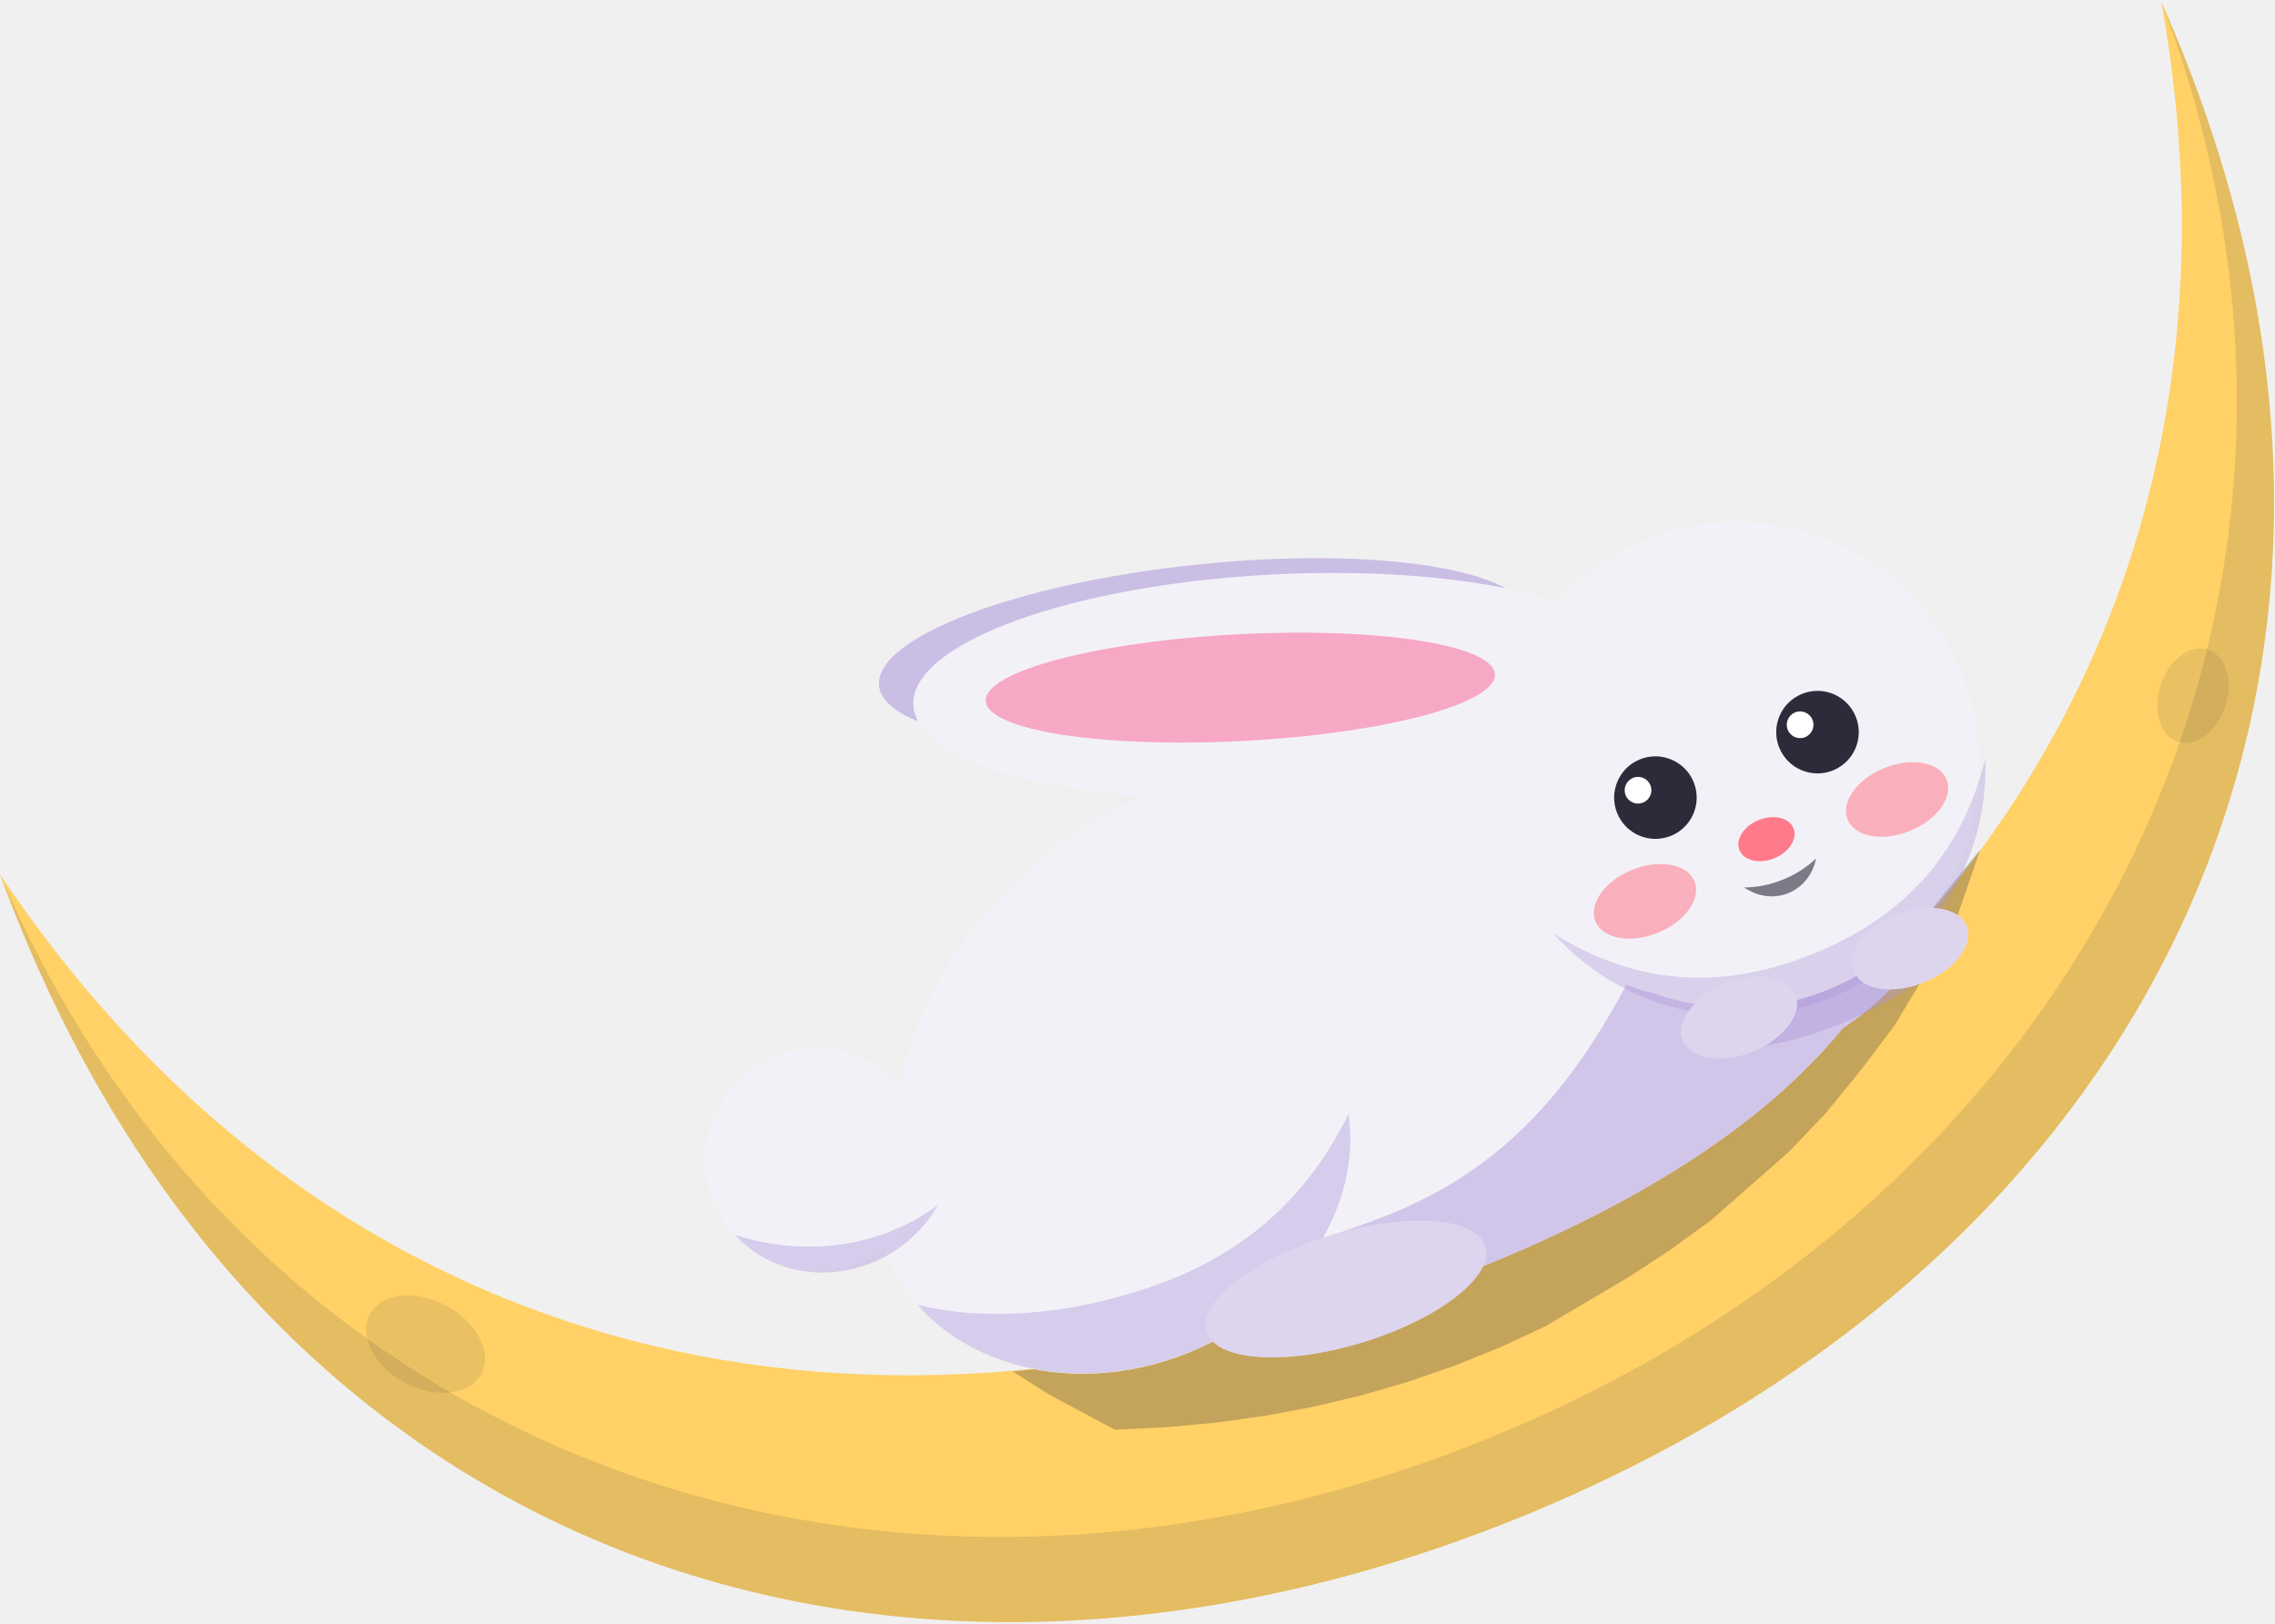
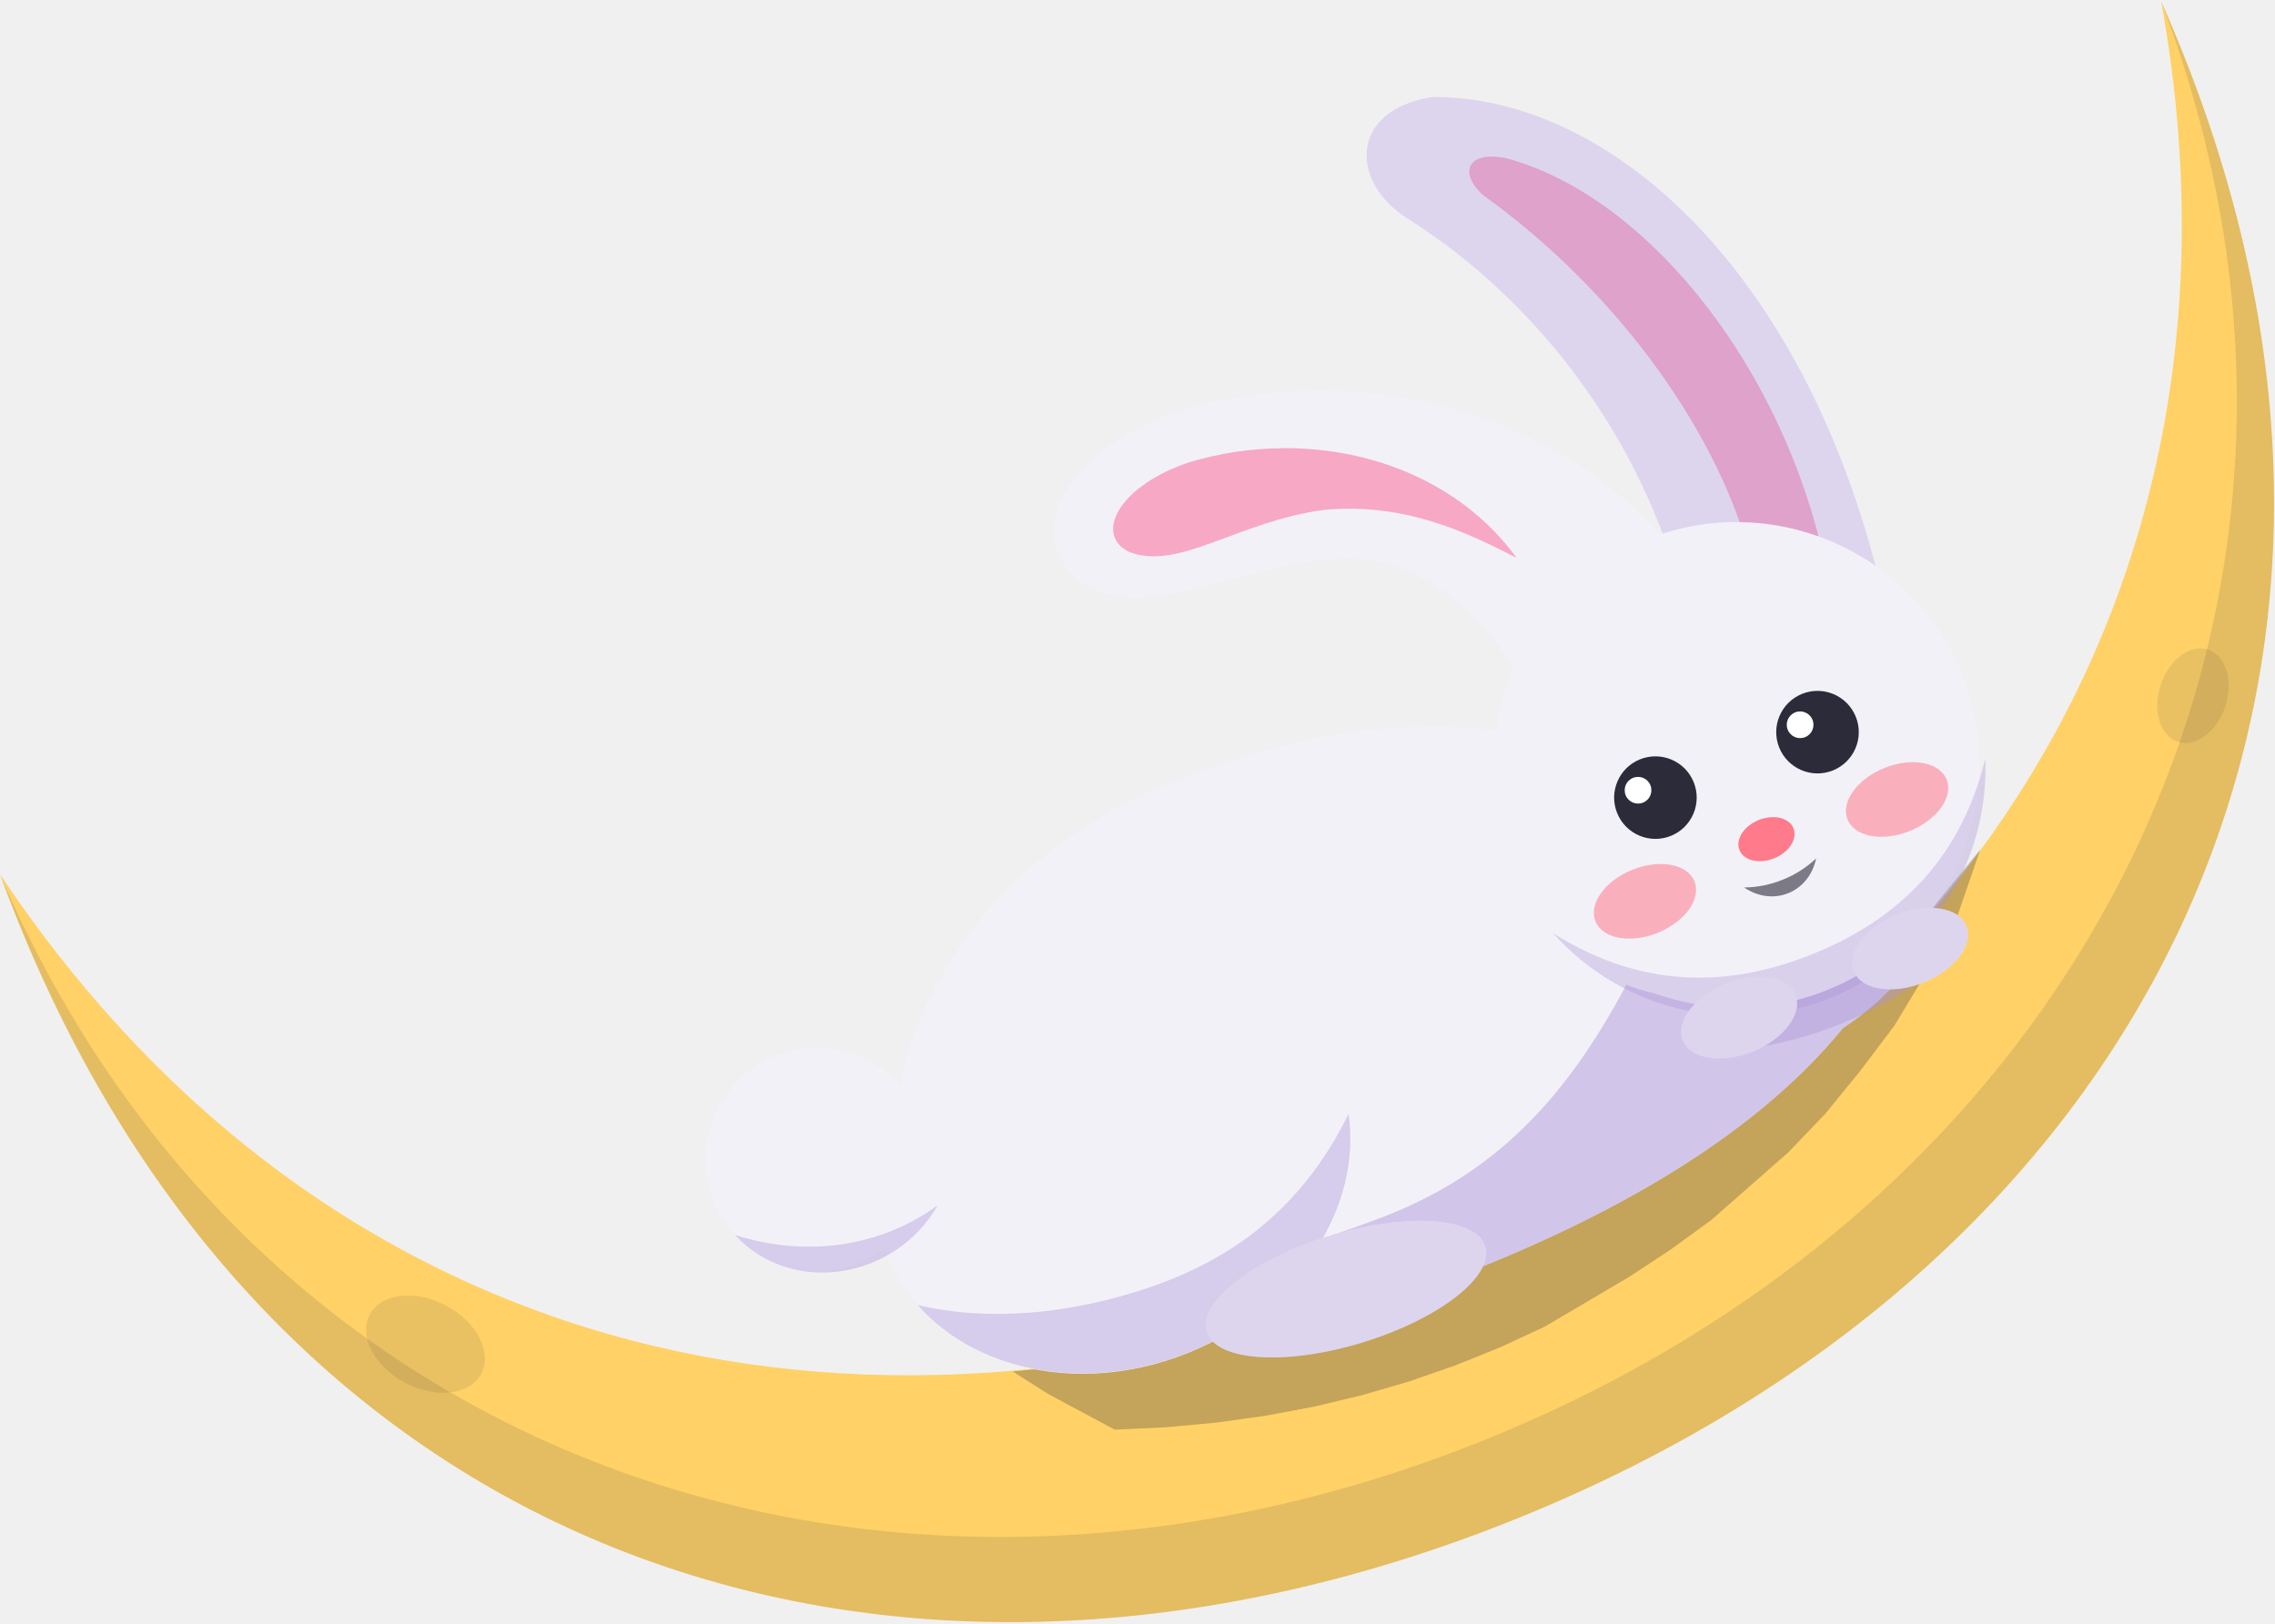
<svg xmlns="http://www.w3.org/2000/svg" viewBox="-3.5 1.7 93.7 66.9">
  <g transform="rotate(-22.0 50 42)">
    <path d="M2 18 C 1 48, 22 66, 50 66 C 78 66, 99 48, 98 18 C 93 42, 74 55, 50 55 C 26 55, 7 42, 2 18 Z" fill="#ffd166" />
    <path d="M2 18 C 1 48, 22 66, 50 66 C 78 66, 99 48, 98 18 C 97.5 44, 77 62.5, 50 62.5 C 23 62.5, 2.5 44, 2 18 Z" fill="#2b2b3a" opacity="0.13" />
    <ellipse cx="11" cy="42.5" rx="2.6" ry="1.8" transform="rotate(50 11 42.5)" fill="#2b2b3a" opacity="0.1" />
    <ellipse cx="88.5" cy="45" rx="2" ry="1.4" transform="rotate(-50 88.5 45)" fill="#2b2b3a" opacity="0.1" />
    <path d="M33 52.6 L34 52.9 L36 53.4 L38 53.8 L40 54.2 L42 54.5 L44 54.7 L46 54.9 L48 55 L50 55 L52 55 L54 54.9 L56 54.7 L58 54.5 L60 54.2 L62 53.8 L64 53.4 L66 52.9 L68 52.3 L70 51.5 L72 50.7 L74 49.8 L76 48.7 L78 47.6 L78 47.6 L76 49.9 L74 51.5 L72 53 L70 54.2 L68 55.3 L66 56.2 L64 56.9 L62 57.6 L60 58.1 L58 58.5 L56 58.8 L54 59.1 L52 59.2 L50 59.2 L48 59.1 L46 58.9 L44 58.6 L42 58.2 L40 57.7 L38 57.1 L36 56.4 L34 54 L33 52.6 Z" fill="#2b2b3a" opacity="0.28" />
-     <g class="part-ears" style="transform-box: fill-box; transform-origin: 95% 50%">
-       <ellipse cx="51" cy="30.8" rx="13.5" ry="3.6" transform="rotate(12 64.2 31.6) rotate(4 51 30.8)" fill="#f3f1f8" />
-       <ellipse cx="51" cy="30.8" rx="13.5" ry="3.6" transform="rotate(12 64.2 31.6) rotate(4 51 30.8)" fill="#a993d6" opacity="0.55" />
+     <g class="part-ears" style="transform-box: fill-box; transform-origin: 71% 94%">
+       <path d="M70.4 34.3C71.6 27.2 69.7 20 65.9 14.7C64.2 12.4 65.3 9.6 68.7 10.4C75.7 13.2 80.3 23.2 78.2 36.4Z" fill="#f3f1f8" />
+       <path d="M73.8 32.4C74.3 27.2 72.7 20.6 69.1 14.9C68.5 13.6 69.3 13 70.6 13.9C75.1 17.3 77.8 25.4 76.6 33.6Z" fill="#f7a8c4" />
+       <path d="M70.4 34.3C71.6 27.2 69.7 20 65.9 14.7C64.2 12.4 65.3 9.6 68.7 10.4C75.7 13.2 80.3 23.2 78.2 36.4Z" fill="#a993d6" opacity="0.3" />
    </g>
    <path d="M31.6 49.9 C 29 41, 37 33, 47 32.6 C 55 32.3, 62 34.5, 67 40 C 70 44, 72.6 47.8, 75 49.4 C 74.2 50.8, 72.4 51.8, 70 52.3 C 64 55.6, 56 56, 50 55.8 C 45 55.8, 40 53.5, 31.6 49.9 Z" fill="#f3f1f8" />
    <path d="M31.6 49.9 C 40 53.5, 45 55.8, 50 55.8 C 56 56, 64 55.6, 70 52.3 C 72.4 51.8, 74.2 50.8, 75 49.4 L 74.4 50 C 72 50.3, 65.5 50.3, 62.4 47.3 C 58 51, 54 52.6, 49 52.4 C 42 52.2, 36 50.8, 31 48 Z" fill="#a993d6" opacity="0.45" />
    <ellipse cx="40" cy="46.3" rx="10" ry="8.3" fill="#f3f1f8" />
    <path d="M30.4 48.6 A 10 8.3 0 0 0 49.8 47.95 C 46.5 50.9, 43 51.7, 39.5 51.5 C 36 51.3, 32.8 50.3, 30.4 48.6 Z" fill="#a993d6" opacity="0.4" />
    <circle cx="28.8" cy="41.5" r="4.6" fill="#f3f1f8" />
    <path d="M24.5 43.1 C 25.7 46.3, 29.9 47.3, 32.7 45.1 C 29.9 45.8, 26.9 45.1, 24.5 43.1 Z" fill="#a993d6" opacity="0.4" />
    <ellipse cx="47" cy="54.6" rx="6" ry="2.3" transform="rotate(5 47 54.6)" fill="#f3f1f8" />
    <ellipse cx="47" cy="54.6" rx="6" ry="2.3" transform="rotate(5 47 54.6)" fill="#a993d6" opacity="0.3" />
    <ellipse cx="70" cy="50.3" rx="5.6" ry="1.8" fill="#a993d6" opacity="0.4" />
    <circle cx="70" cy="40.6" r="10" fill="#f3f1f8" />
    <path d="M60.4 44.2 A 10.2 10.2 0 0 0 79.6 44.2 C 77 47.8, 73.6 49, 70 49 C 66.4 49, 63 47.8, 60.4 44.2 Z" fill="#a993d6" opacity="0.35" />
-     <g class="part-ears" style="transform-box: fill-box; transform-origin: 95% 50%">
-       <ellipse cx="53" cy="33.5" rx="15" ry="4.6" transform="rotate(12 67.6 35.2) rotate(7 53 33.5)" fill="#f3f1f8" />
-       <ellipse cx="51.5" cy="33.3" rx="10.5" ry="2.2" transform="rotate(12 67.6 35.2) rotate(7 51.5 33.3)" fill="#f7a8c4" />
+     <g class="part-ears" style="transform-box: fill-box; transform-origin: 84% 91%">
+       <path d="M71.1 32.4C69.7 25.4 62.5 19.2 54.1 18.5C49.4 18.2 46.2 20.7 47.8 23.5C49.5 26 53.5 25.3 57.4 26.4C61.3 27.4 63 31.3 63.3 35.7Z" fill="#f3f1f8" />
+       <path d="M64.8 29.3C63.6 24.5 59 21.1 53.8 20.6C50.7 20.4 49 21.9 50.1 23.1C51.7 24.6 54.7 23.6 58.2 24.5C61.5 25.5 63.4 27.7 64.8 29.3Z" fill="#f7a8c4" />
    </g>
    <ellipse cx="64.4" cy="44.4" rx="2.2" ry="1.4" fill="#ff7a8a" opacity="0.55" />
    <ellipse cx="75.6" cy="44.4" rx="2.2" ry="1.4" fill="#ff7a8a" opacity="0.55" />
    <circle cx="66.4" cy="40.6" r="1.7" fill="#2b2b3a" />
    <circle cx="65.85" cy="40.05" r="0.55" fill="#ffffff" />
    <circle cx="73.6" cy="40.6" r="1.7" fill="#2b2b3a" />
    <circle cx="73.05" cy="40.05" r="0.55" fill="#ffffff" />
    <ellipse cx="70" cy="43.9" rx="1.2" ry="0.85" fill="#ff7a8a" />
    <ellipse cx="66.2" cy="50.3" rx="2.5" ry="1.5" fill="#f3f1f8" />
    <ellipse cx="66.2" cy="50.3" rx="2.5" ry="1.5" fill="#a993d6" opacity="0.3" />
    <ellipse cx="73.8" cy="50.3" rx="2.5" ry="1.5" fill="#f3f1f8" />
    <ellipse cx="73.8" cy="50.3" rx="2.5" ry="1.5" fill="#a993d6" opacity="0.3" />
    <path d="M68.4 45.4 C 69.2 46.6, 70.8 46.6, 71.6 45.4 C 70.6 45.8, 69.4 45.8, 68.4 45.4 Z" fill="#2b2b3a" opacity="0.6" />
  </g>
</svg>
